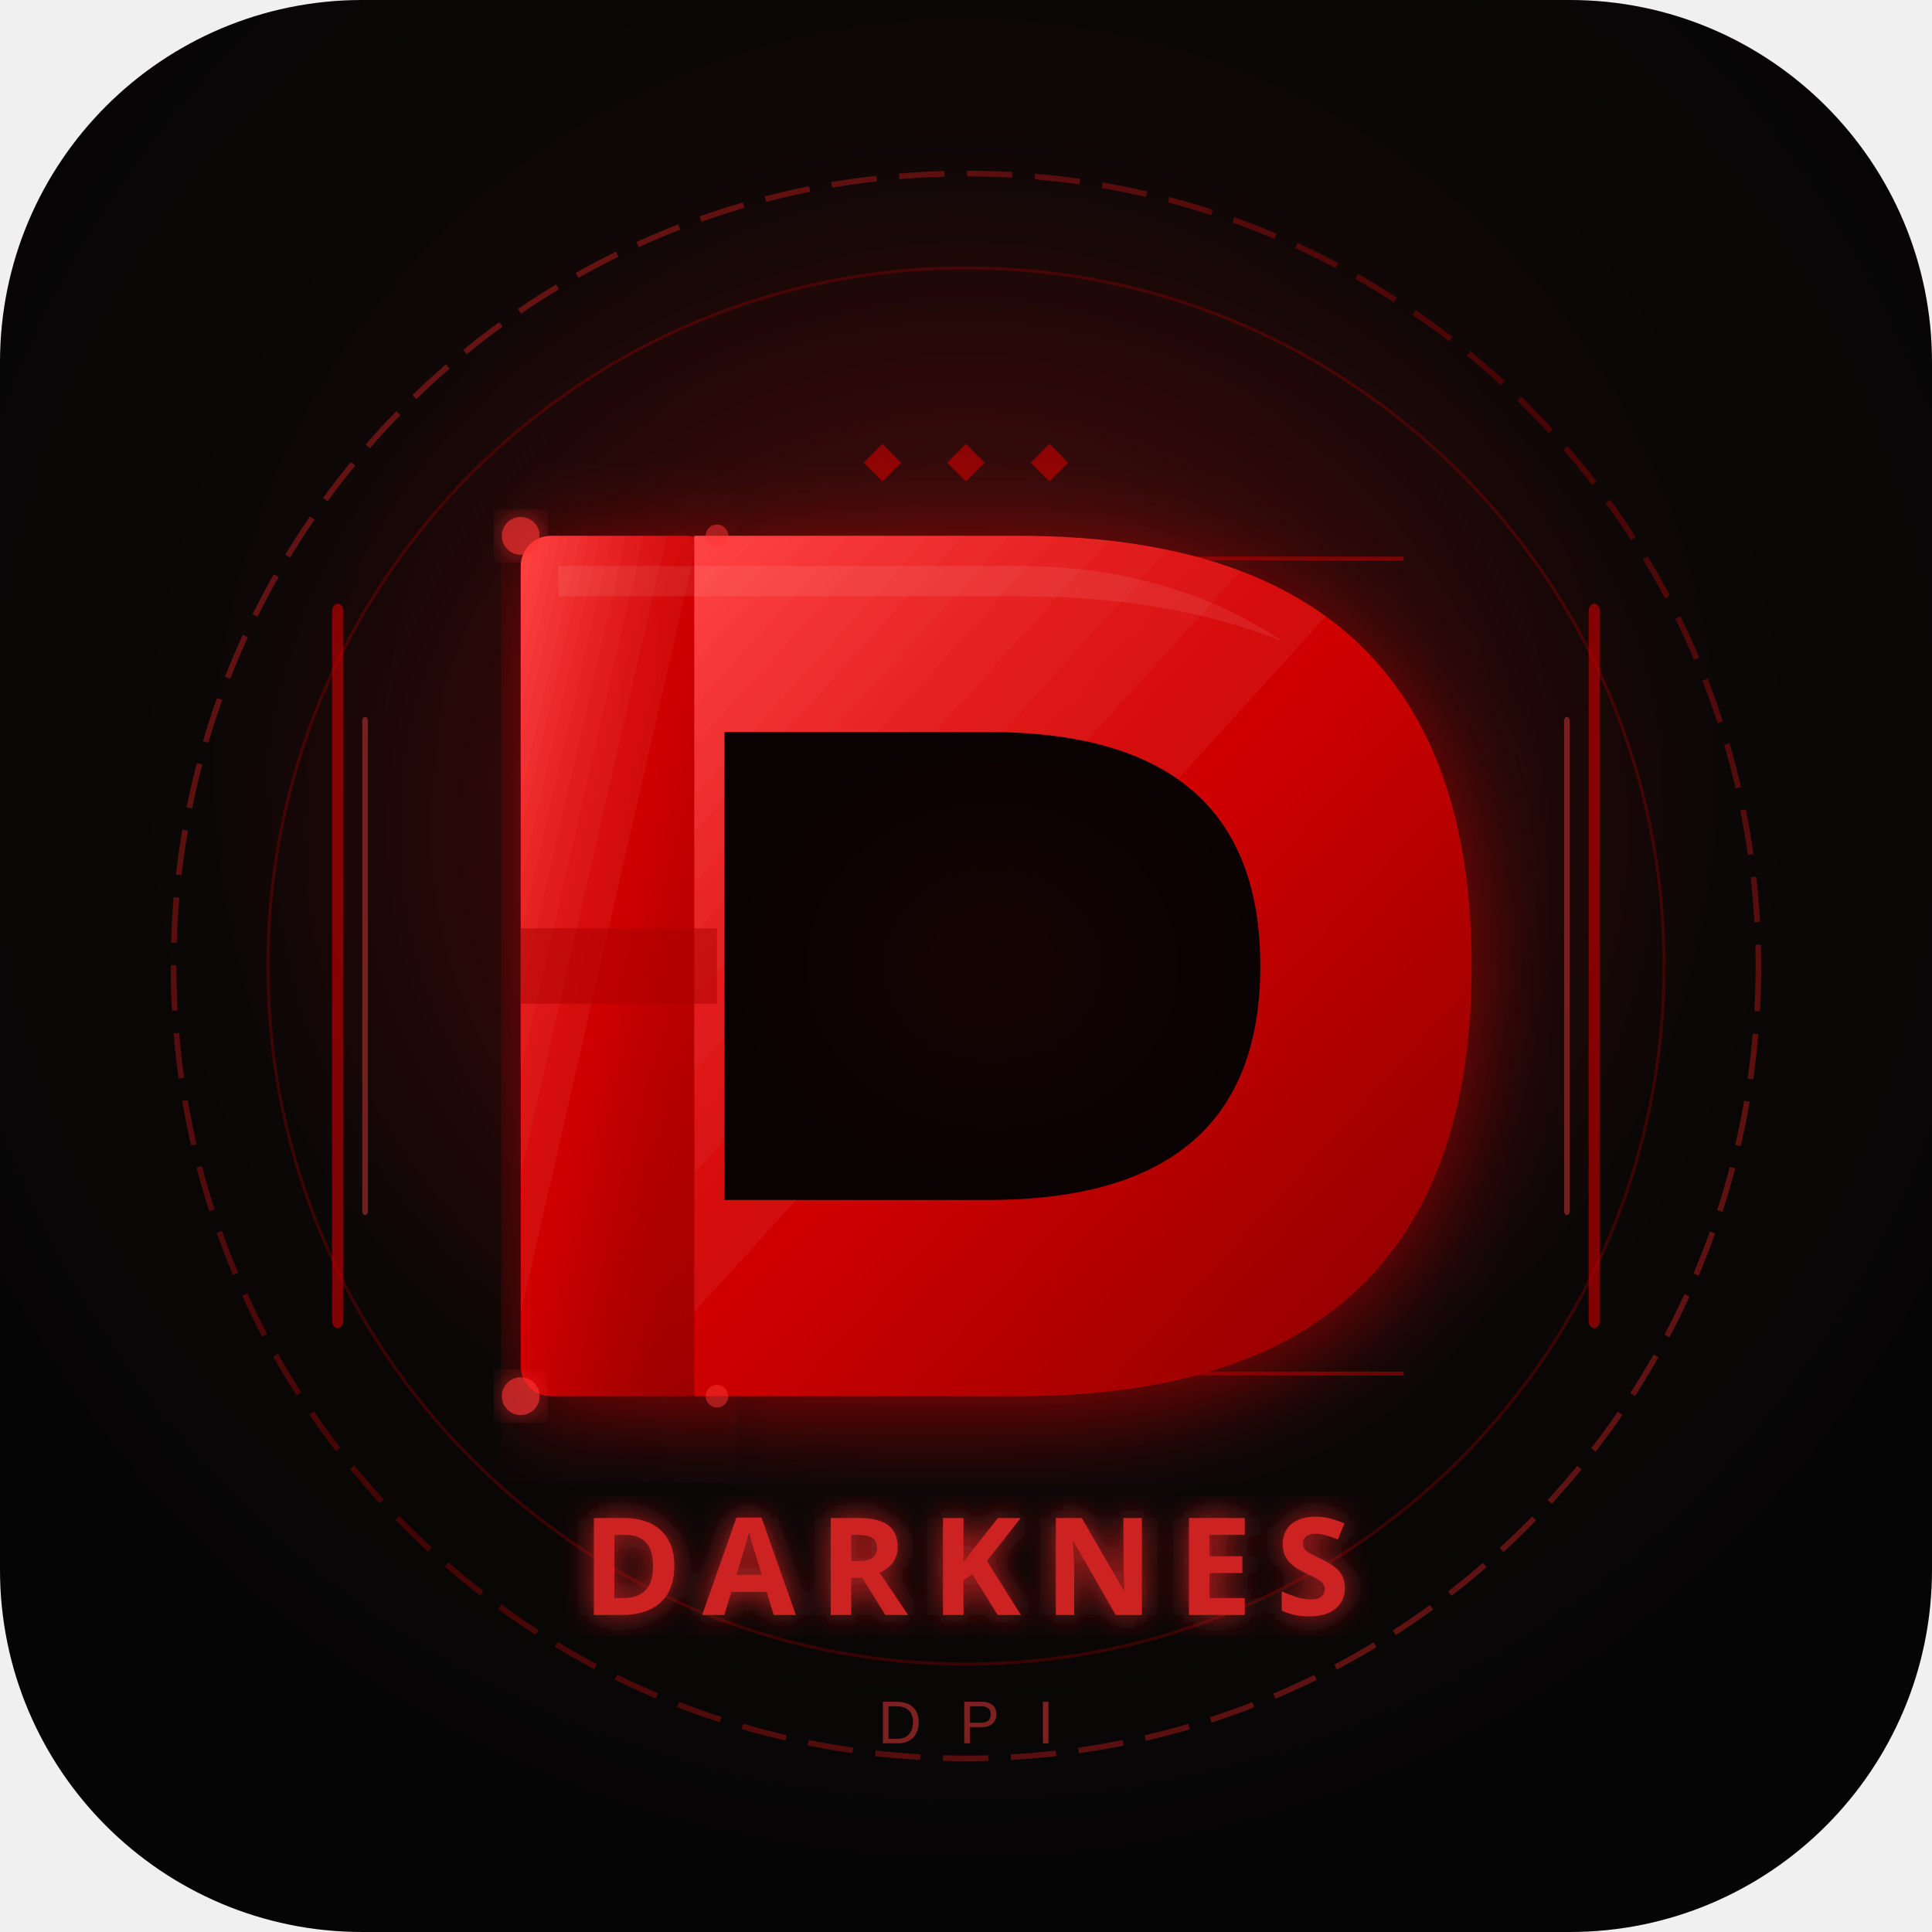
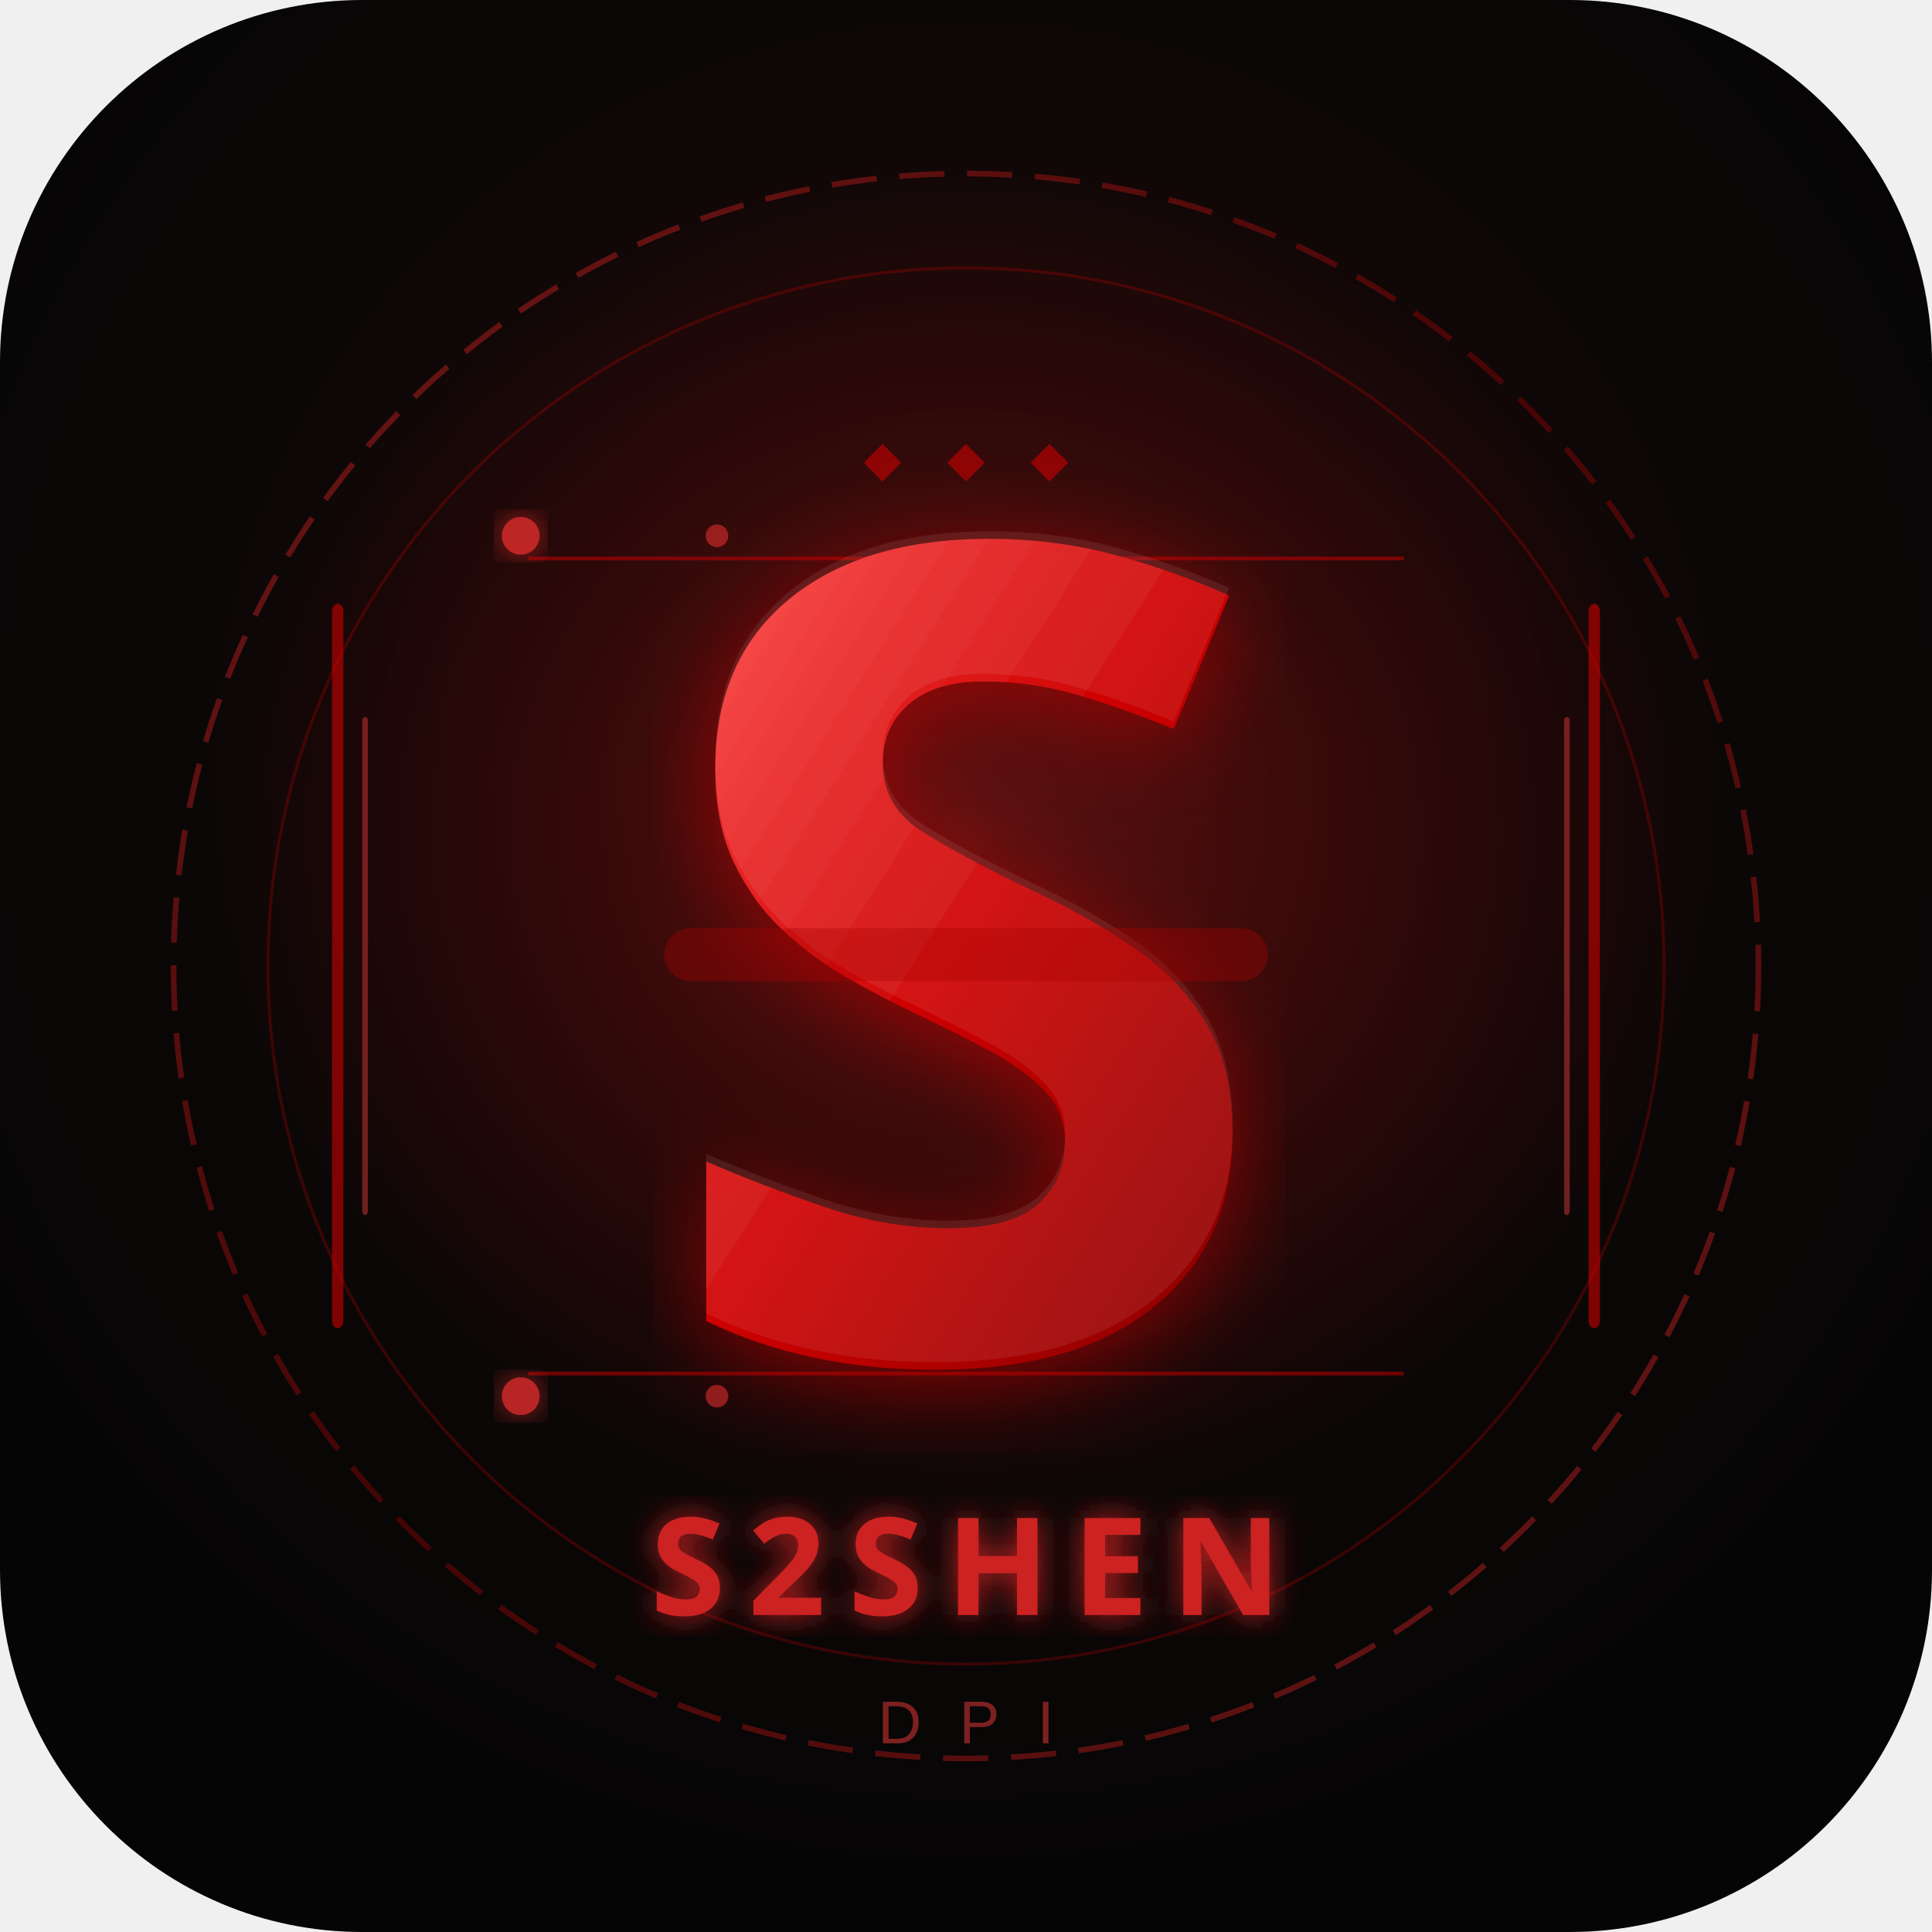
<svg xmlns="http://www.w3.org/2000/svg" viewBox="0 0 512 512" width="512" height="512">
  <defs>
    <radialGradient id="bgGrad" cx="50%" cy="40%" r="60%">
      <stop offset="0%" stop-color="#1a0a0a" />
      <stop offset="100%" stop-color="#050505" />
    </radialGradient>
    <radialGradient id="glowGrad" cx="50%" cy="50%" r="50%">
      <stop offset="0%" stop-color="#ff2222" stop-opacity="0.3" />
      <stop offset="100%" stop-color="#ff0000" stop-opacity="0" />
    </radialGradient>
    <linearGradient id="dGrad" x1="0%" y1="0%" x2="100%" y2="100%">
      <stop offset="0%" stop-color="#ff4444" />
      <stop offset="50%" stop-color="#cc0000" />
      <stop offset="100%" stop-color="#880000" />
    </linearGradient>
    <linearGradient id="ringGrad" x1="0%" y1="0%" x2="100%" y2="100%">
      <stop offset="0%" stop-color="#ff3333" />
      <stop offset="50%" stop-color="#990000" />
      <stop offset="100%" stop-color="#ff3333" />
    </linearGradient>
    <filter id="glow" x="-30%" y="-30%" width="160%" height="160%">
      <feGaussianBlur stdDeviation="8" result="coloredBlur" />
      <feMerge>
        <feMergeNode in="coloredBlur" />
        <feMergeNode in="coloredBlur" />
        <feMergeNode in="SourceGraphic" />
      </feMerge>
    </filter>
    <filter id="softGlow" x="-20%" y="-20%" width="140%" height="140%">
      <feGaussianBlur stdDeviation="4" result="coloredBlur" />
      <feMerge>
        <feMergeNode in="coloredBlur" />
        <feMergeNode in="SourceGraphic" />
      </feMerge>
    </filter>
    <filter id="shadow" x="-10%" y="-10%" width="120%" height="120%">
      <feDropShadow dx="0" dy="4" stdDeviation="12" flood-color="#cc0000" flood-opacity="0.6" />
    </filter>
  </defs>
  <rect width="512" height="512" rx="96" fill="url(#bgGrad)" />
  <ellipse cx="256" cy="220" rx="200" ry="180" fill="url(#glowGrad)" />
  <circle cx="256" cy="256" r="210" fill="none" stroke="url(#ringGrad)" stroke-width="1.5" stroke-dasharray="12 6" opacity="0.4" />
  <circle cx="256" cy="256" r="185" fill="none" stroke="#cc0000" stroke-width="0.8" opacity="0.25" />
  <rect x="88" y="160" width="3" height="192" rx="2" fill="#cc0000" opacity="0.6" />
  <rect x="96" y="190" width="1.5" height="132" rx="1" fill="#ff4444" opacity="0.4" />
  <rect x="421" y="160" width="3" height="192" rx="2" fill="#cc0000" opacity="0.6" />
  <rect x="414.5" y="190" width="1.5" height="132" rx="1" fill="#ff4444" opacity="0.4" />
  <line x1="140" y1="148" x2="372" y2="148" stroke="#cc0000" stroke-width="1" opacity="0.5" />
  <line x1="140" y1="364" x2="372" y2="364" stroke="#cc0000" stroke-width="1" opacity="0.5" />
-   <rect x="138" y="142" width="52" height="228" rx="8" fill="url(#dGrad)" filter="url(#shadow)" />
-   <path d="     M 184 142     L 270 142     Q 390 142 390 256     Q 390 370 270 370     L 184 370     Z   " fill="url(#dGrad)" filter="url(#shadow)" />
-   <path d="     M 192 194     L 262 194     Q 334 194 334 256     Q 334 318 262 318     L 192 318     Z   " fill="#0a0202" />
-   <path d="     M 192 194     L 262 194     Q 334 194 334 256     Q 334 318 262 318     L 192 318     Z   " fill="url(#glowGrad)" opacity="0.15" />
-   <path d="     M 148 150     L 270 150     Q 310 150 340 170     Q 310 158 270 158     L 148 158     Z   " fill="white" opacity="0.08" />
-   <rect x="138" y="246" width="52" height="20" rx="0" fill="#aa0000" opacity="0.5" />
+   <text x="256" y="360" font-family="'Arial Black', 'Impact', sans-serif" font-size="300" font-weight="900" fill="url(#dGrad)" text-anchor="middle" filter="url(#shadow)">S</text>
+   <text x="256" y="358" font-family="'Arial Black', 'Impact', sans-serif" font-size="300" font-weight="900" fill="white" text-anchor="middle" opacity="0.08">S</text>
+   <rect x="176" y="246" width="160" height="14" rx="7" fill="#aa0000" opacity="0.35" />
  <circle cx="138" cy="142" r="5" fill="#ff3333" opacity="0.7" filter="url(#softGlow)" />
  <circle cx="190" cy="142" r="3" fill="#ff3333" opacity="0.5" />
  <circle cx="138" cy="370" r="5" fill="#ff3333" opacity="0.7" filter="url(#softGlow)" />
  <circle cx="190" cy="370" r="3" fill="#ff3333" opacity="0.5" />
-   <text x="256" y="428" font-family="'Arial Black', 'Impact', sans-serif" font-size="36" font-weight="900" fill="#cc2222" text-anchor="middle" letter-spacing="6" filter="url(#softGlow)">DARKNES</text>
+   <text x="256" y="428" font-family="'Arial Black', 'Impact', sans-serif" font-size="36" font-weight="900" fill="#cc2222" text-anchor="middle" letter-spacing="6" filter="url(#softGlow)">S2SHEN</text>
  <text x="256" y="462" font-family="'Arial', sans-serif" font-size="16" font-weight="400" fill="#882222" text-anchor="middle" letter-spacing="10" opacity="0.9">DPI</text>
  <text x="256" y="126" font-family="'Arial', sans-serif" font-size="13" fill="#cc0000" text-anchor="middle" letter-spacing="4" opacity="0.6">◆ ◆ ◆</text>
</svg>
